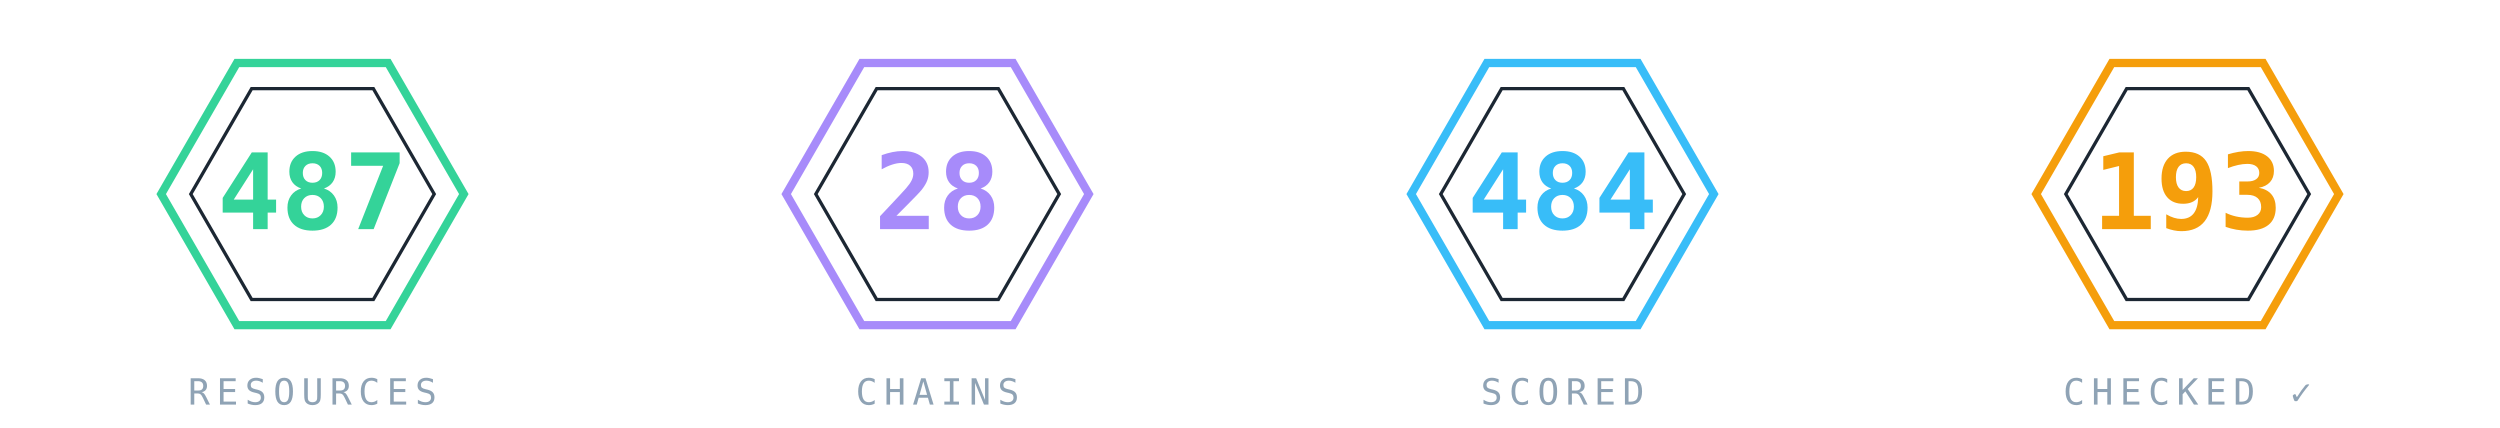
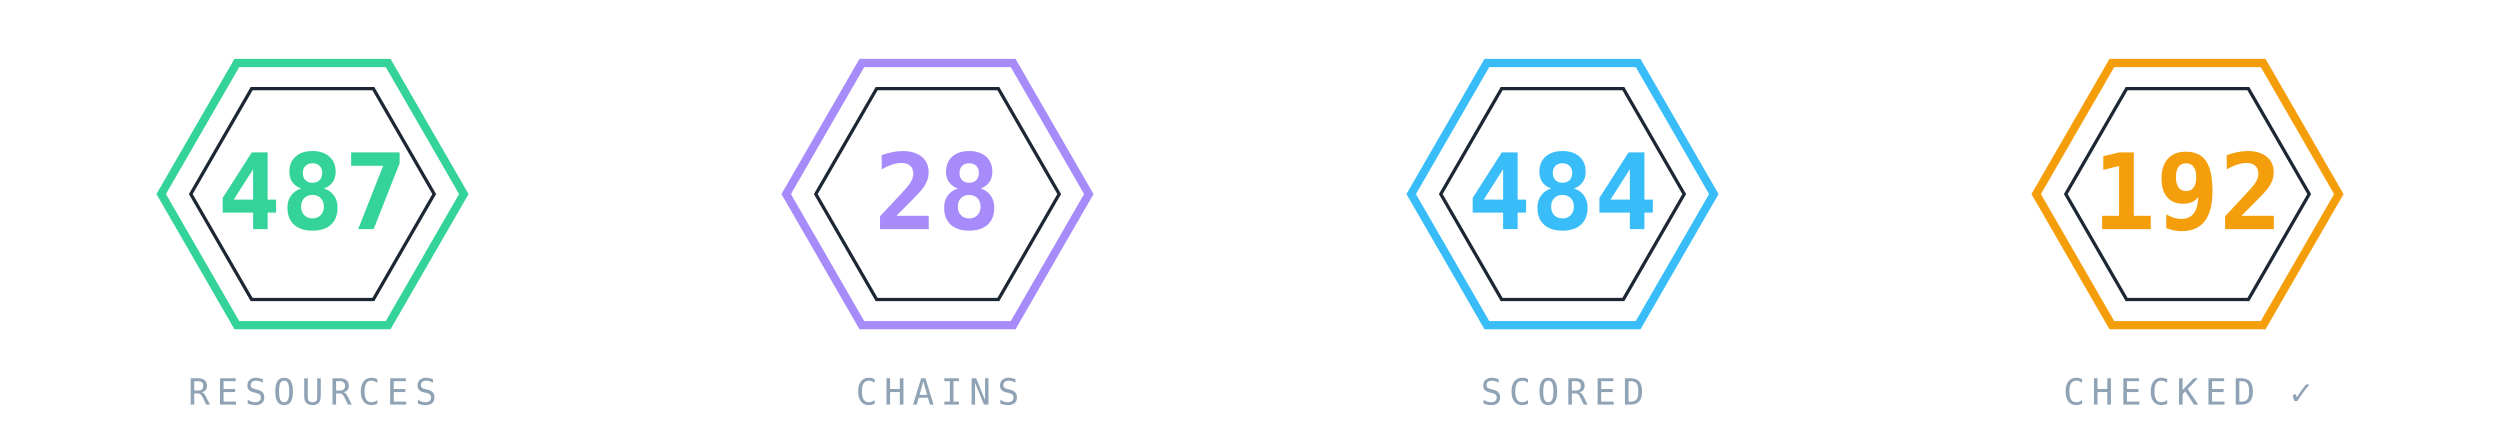
- <svg xmlns="http://www.w3.org/2000/svg" width="1520" height="260" viewBox="0 0 1520 260" role="img" aria-label="487 resources, 28 chains, 484 scored, 193 independently checked">
+ <svg xmlns="http://www.w3.org/2000/svg" width="1520" height="260" viewBox="0 0 1520 260" role="img" aria-label="487 resources, 28 chains, 484 scored, 192 independently checked">
  <g>
    <path d="M98.0 118.0 L144.0 38.3 L236.0 38.3 L282.0 118.0 L236.0 197.7 L144.0 197.7 Z" fill="none" stroke="#34d399" stroke-width="5" />
    <path d="M116.0 118.0 L153.0 53.9 L227.0 53.9 L264.0 118.0 L227.0 182.1 L153.0 182.1 Z" fill="none" stroke="#1c2733" stroke-width="2" />
    <text x="190" y="139.333" text-anchor="middle" font-family="ui-monospace, SFMono-Regular, Menlo, monospace" font-size="64" font-weight="700" fill="#34d399">487</text>
    <text x="190" y="246" text-anchor="middle" font-family="ui-monospace, SFMono-Regular, Menlo, monospace" font-size="22" letter-spacing="4" fill="#8fa3b5">RESOURCES</text>
  </g>
  <g>
    <path d="M478.0 118.0 L524.0 38.3 L616.0 38.3 L662.0 118.0 L616.0 197.7 L524.0 197.7 Z" fill="none" stroke="#a78bfa" stroke-width="5" />
    <path d="M496.0 118.0 L533.0 53.9 L607.0 53.9 L644.0 118.0 L607.0 182.1 L533.0 182.1 Z" fill="none" stroke="#1c2733" stroke-width="2" />
    <text x="570" y="139.333" text-anchor="middle" font-family="ui-monospace, SFMono-Regular, Menlo, monospace" font-size="64" font-weight="700" fill="#a78bfa">28</text>
    <text x="570" y="246" text-anchor="middle" font-family="ui-monospace, SFMono-Regular, Menlo, monospace" font-size="22" letter-spacing="4" fill="#8fa3b5">CHAINS</text>
  </g>
  <g>
    <path d="M858.0 118.0 L904.0 38.3 L996.0 38.3 L1042.0 118.0 L996.0 197.7 L904.0 197.7 Z" fill="none" stroke="#38bdf8" stroke-width="5" />
    <path d="M876.0 118.0 L913.0 53.9 L987.0 53.9 L1024.0 118.0 L987.0 182.1 L913.0 182.1 Z" fill="none" stroke="#1c2733" stroke-width="2" />
    <text x="950" y="139.333" text-anchor="middle" font-family="ui-monospace, SFMono-Regular, Menlo, monospace" font-size="64" font-weight="700" fill="#38bdf8">484</text>
    <text x="950" y="246" text-anchor="middle" font-family="ui-monospace, SFMono-Regular, Menlo, monospace" font-size="22" letter-spacing="4" fill="#8fa3b5">SCORED</text>
  </g>
  <g>
    <path d="M1238.0 118.0 L1284.0 38.3 L1376.0 38.3 L1422.0 118.0 L1376.0 197.7 L1284.0 197.7 Z" fill="none" stroke="#f59e0b" stroke-width="5" />
    <path d="M1256.0 118.0 L1293.0 53.9 L1367.0 53.9 L1404.0 118.0 L1367.0 182.1 L1293.0 182.1 Z" fill="none" stroke="#1c2733" stroke-width="2" />
-     <text x="1330" y="139.333" text-anchor="middle" font-family="ui-monospace, SFMono-Regular, Menlo, monospace" font-size="64" font-weight="700" fill="#f59e0b">193</text>
+     <text x="1330" y="139.333" text-anchor="middle" font-family="ui-monospace, SFMono-Regular, Menlo, monospace" font-size="64" font-weight="700" fill="#f59e0b">192</text>
    <text x="1330" y="246" text-anchor="middle" font-family="ui-monospace, SFMono-Regular, Menlo, monospace" font-size="22" letter-spacing="4" fill="#8fa3b5">CHECKED ✓</text>
  </g>
</svg>
